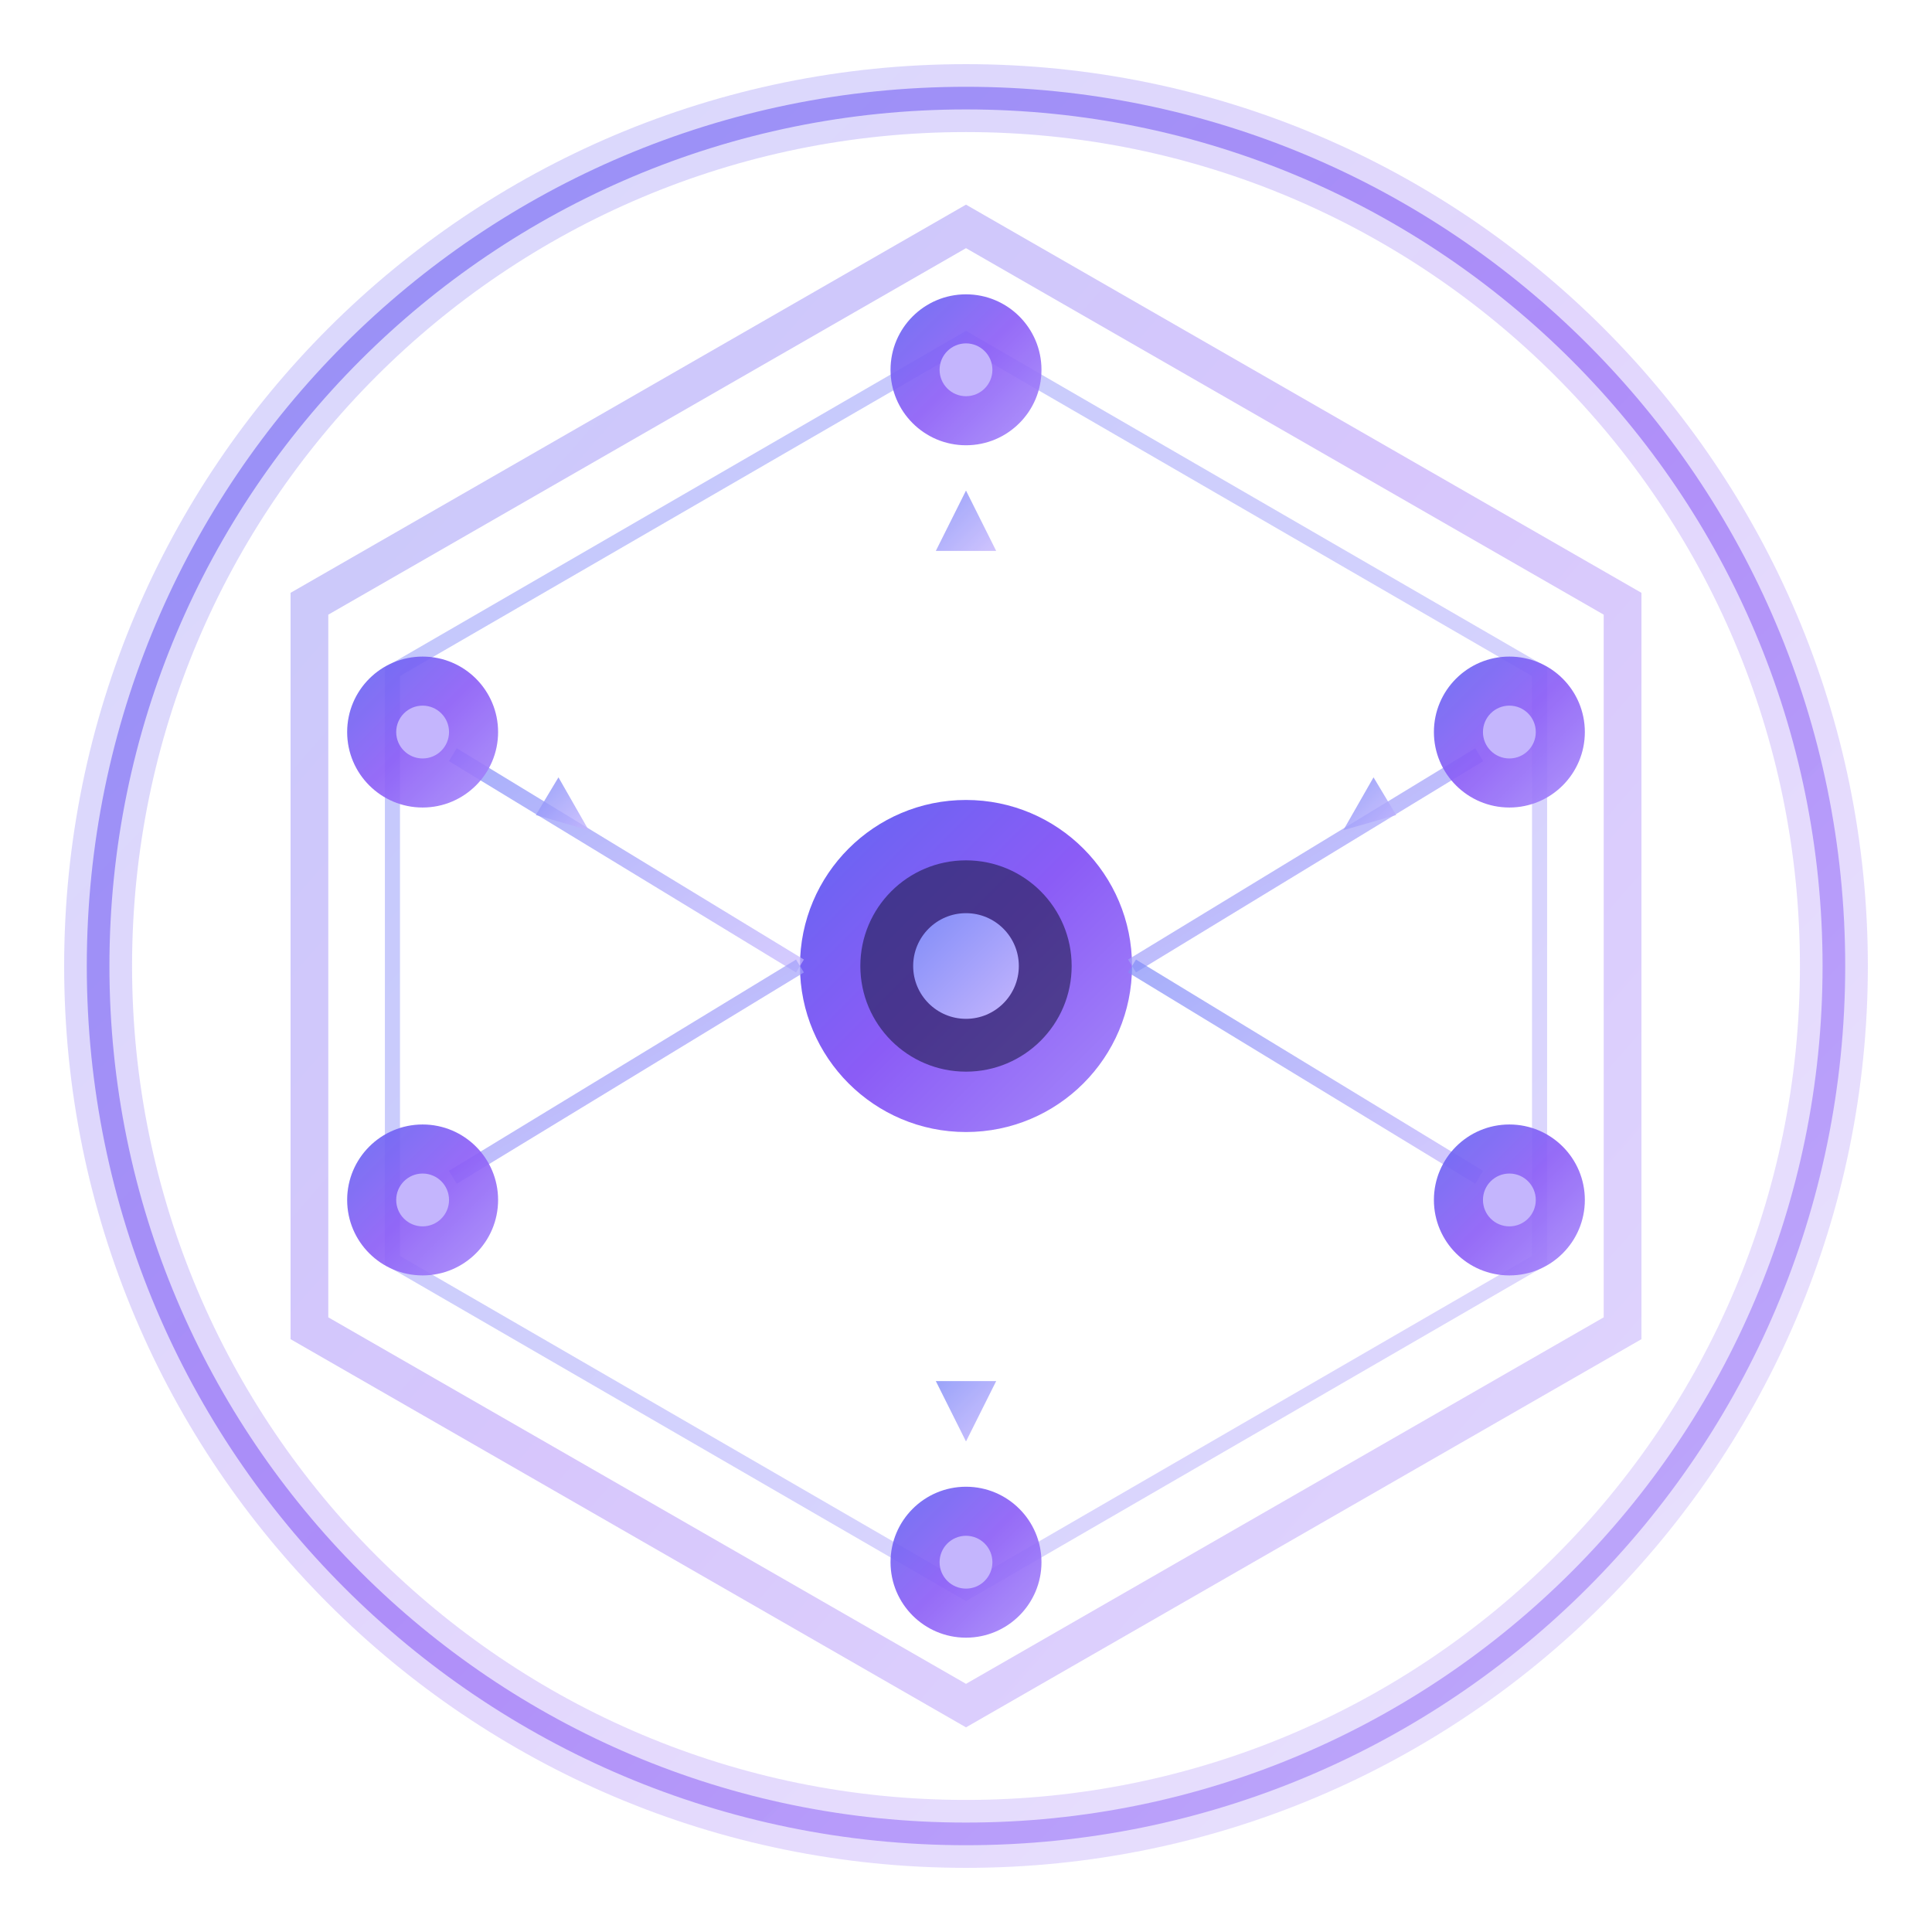
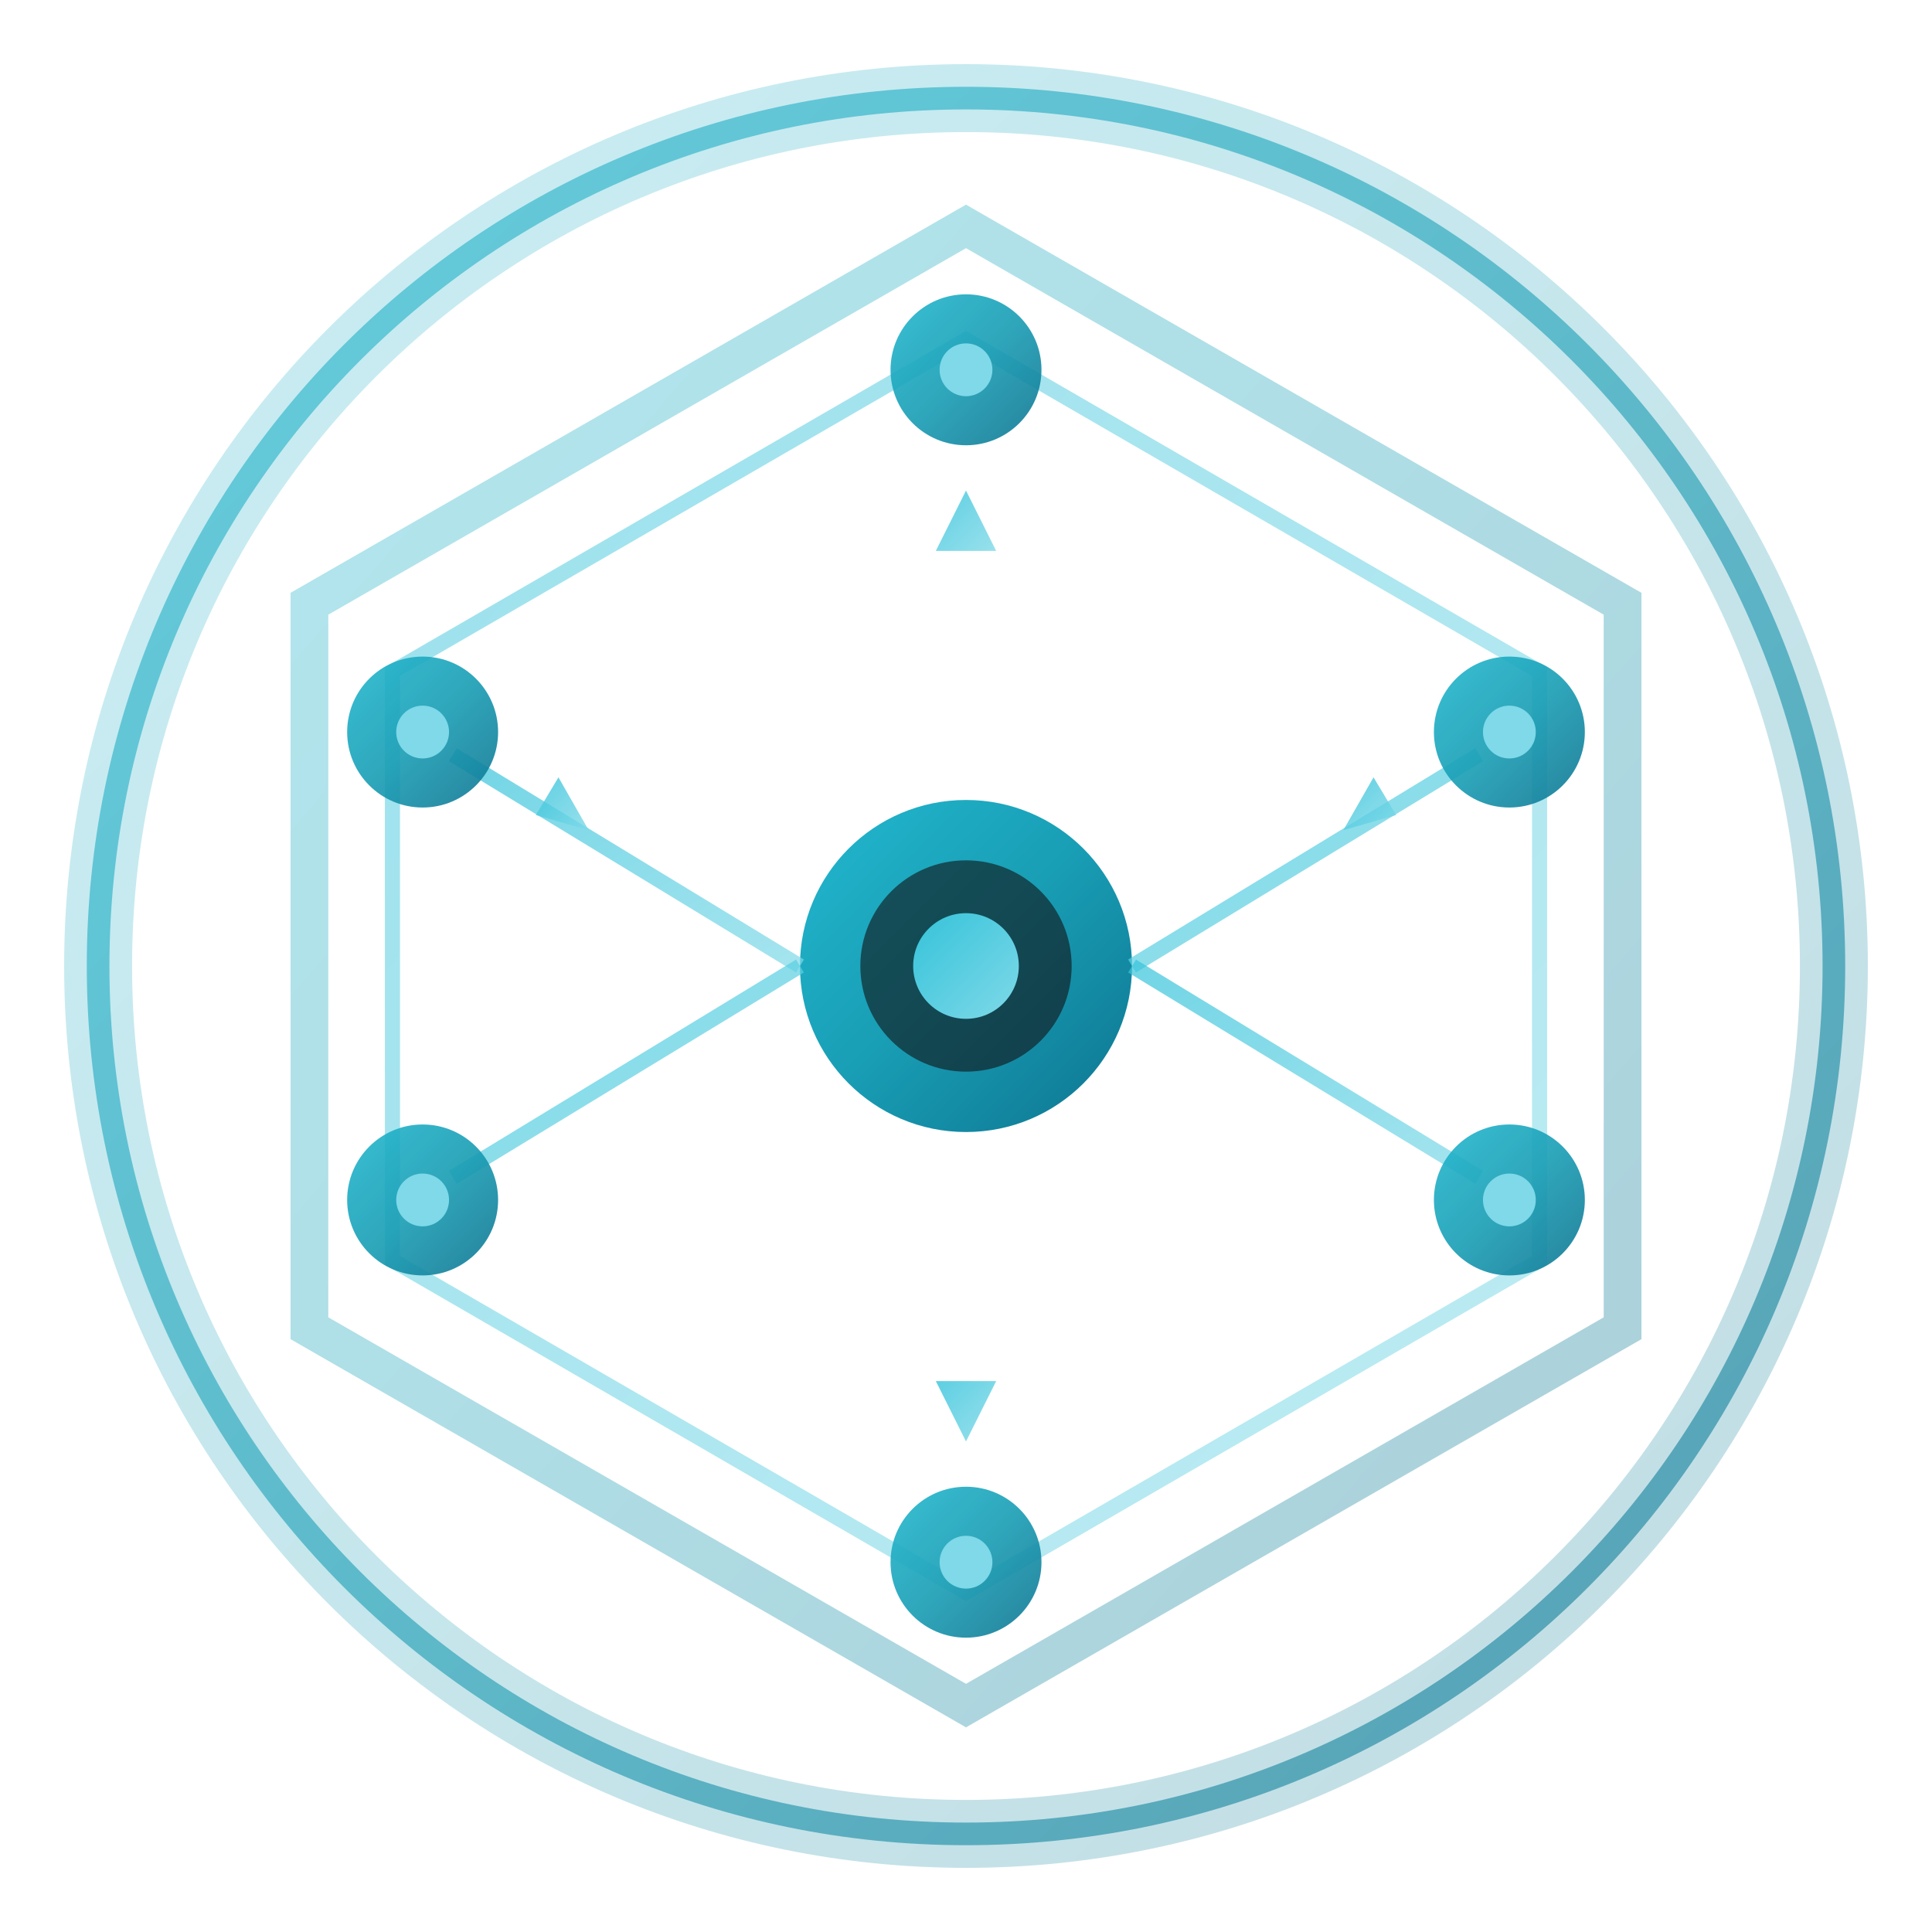
<svg xmlns="http://www.w3.org/2000/svg" viewBox="0 0 512 512" fill="none">
  <defs>
    <linearGradient id="glow" x1="0%" y1="0%" x2="100%" y2="100%">
-       <stop offset="0%" stop-color="#6366f1" />
-       <stop offset="50%" stop-color="#8b5cf6" />
-       <stop offset="100%" stop-color="#a78bfa" />
+       <stop offset="0%" stop-color="#22b8cf" />
+       <stop offset="50%" stop-color="#189db4" />
+       <stop offset="100%" stop-color="#0e7490" />
    </linearGradient>
    <linearGradient id="gate" x1="0%" y1="0%" x2="100%" y2="100%">
-       <stop offset="0%" stop-color="#818cf8" />
-       <stop offset="100%" stop-color="#c4b5fd" />
+       <stop offset="0%" stop-color="#35c3da" />
+       <stop offset="100%" stop-color="#7fd9e8" />
    </linearGradient>
  </defs>
  <circle cx="256" cy="256" r="230" stroke="url(#glow)" stroke-width="18" fill="none" opacity="0.25" />
  <circle cx="256" cy="256" r="230" stroke="url(#glow)" stroke-width="6" fill="none" opacity="0.6" />
  <path d="M256 60 L430 160 L430 352 L256 452 L82 352 L82 160 Z" stroke="url(#glow)" stroke-width="10" fill="none" opacity="0.35" />
  <path d="M256 90 L408 178 L408 334 L256 422 L104 334 L104 178 Z" stroke="url(#gate)" stroke-width="4" fill="none" opacity="0.5" />
  <circle cx="256" cy="256" r="44" fill="url(#glow)" />
-   <circle cx="256" cy="256" r="28" fill="#1e1b4b" opacity="0.6" />
+   <circle cx="256" cy="256" r="28" fill="#0f1013" opacity="0.6" />
  <circle cx="256" cy="256" r="14" fill="url(#gate)" />
  <line x1="256" y1="212" x2="256" y2="108" stroke="url(#gate)" stroke-width="4" opacity="0.7" />
  <line x1="256" y1="300" x2="256" y2="404" stroke="url(#gate)" stroke-width="4" opacity="0.7" />
  <line x1="212" y1="256" x2="120" y2="200" stroke="url(#gate)" stroke-width="4" opacity="0.7" />
  <line x1="300" y1="256" x2="392" y2="200" stroke="url(#gate)" stroke-width="4" opacity="0.7" />
  <line x1="212" y1="256" x2="120" y2="312" stroke="url(#gate)" stroke-width="4" opacity="0.7" />
  <line x1="300" y1="256" x2="392" y2="312" stroke="url(#gate)" stroke-width="4" opacity="0.7" />
  <circle cx="256" cy="98" r="20" fill="url(#glow)" opacity="0.9" />
  <circle cx="256" cy="414" r="20" fill="url(#glow)" opacity="0.9" />
  <circle cx="112" cy="194" r="20" fill="url(#glow)" opacity="0.9" />
  <circle cx="400" cy="194" r="20" fill="url(#glow)" opacity="0.9" />
  <circle cx="112" cy="318" r="20" fill="url(#glow)" opacity="0.9" />
  <circle cx="400" cy="318" r="20" fill="url(#glow)" opacity="0.9" />
-   <circle cx="256" cy="98" r="7" fill="#c4b5fd" />
-   <circle cx="256" cy="414" r="7" fill="#c4b5fd" />
-   <circle cx="112" cy="194" r="7" fill="#c4b5fd" />
-   <circle cx="400" cy="194" r="7" fill="#c4b5fd" />
-   <circle cx="112" cy="318" r="7" fill="#c4b5fd" />
-   <circle cx="400" cy="318" r="7" fill="#c4b5fd" />
+   <circle cx="256" cy="98" r="7" fill="#7fd9e8" />
+   <circle cx="256" cy="414" r="7" fill="#7fd9e8" />
+   <circle cx="112" cy="194" r="7" fill="#7fd9e8" />
+   <circle cx="400" cy="194" r="7" fill="#7fd9e8" />
+   <circle cx="112" cy="318" r="7" fill="#7fd9e8" />
+   <circle cx="400" cy="318" r="7" fill="#7fd9e8" />
  <polygon points="256,130 248,146 264,146" fill="url(#gate)" opacity="0.8" />
  <polygon points="256,382 248,366 264,366" fill="url(#gate)" opacity="0.8" />
  <polygon points="148,206 156,220 142,216" fill="url(#gate)" opacity="0.8" />
  <polygon points="364,206 356,220 370,216" fill="url(#gate)" opacity="0.8" />
</svg>
